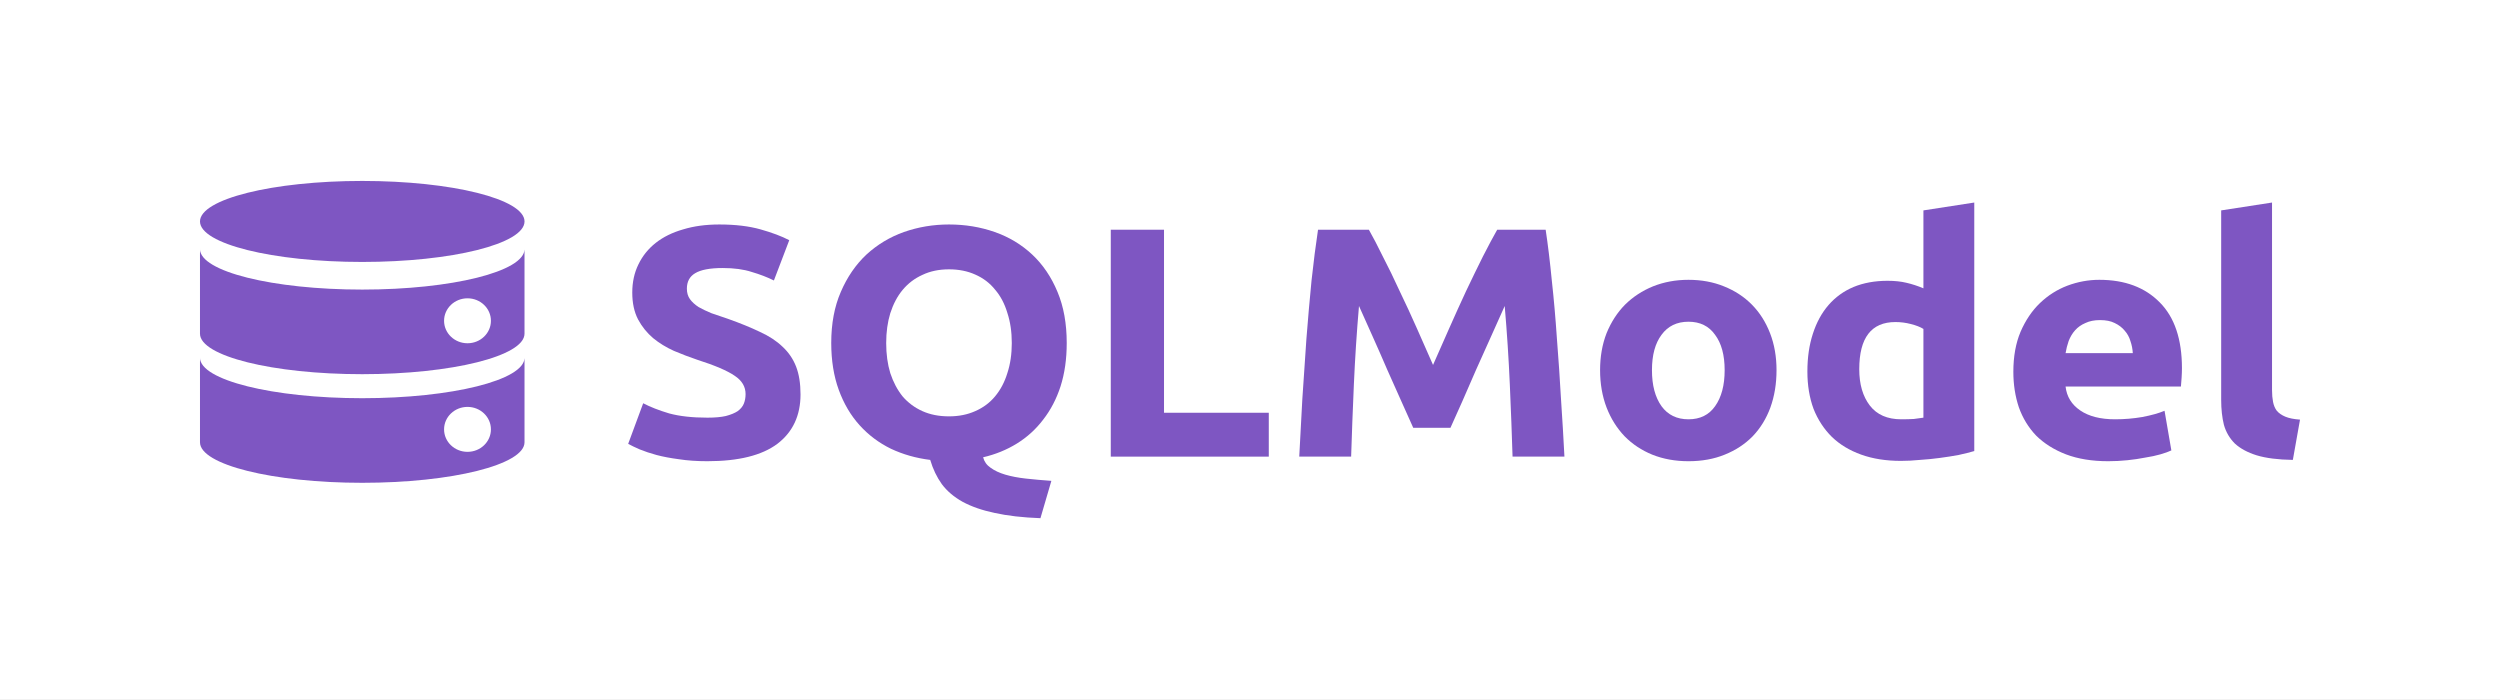
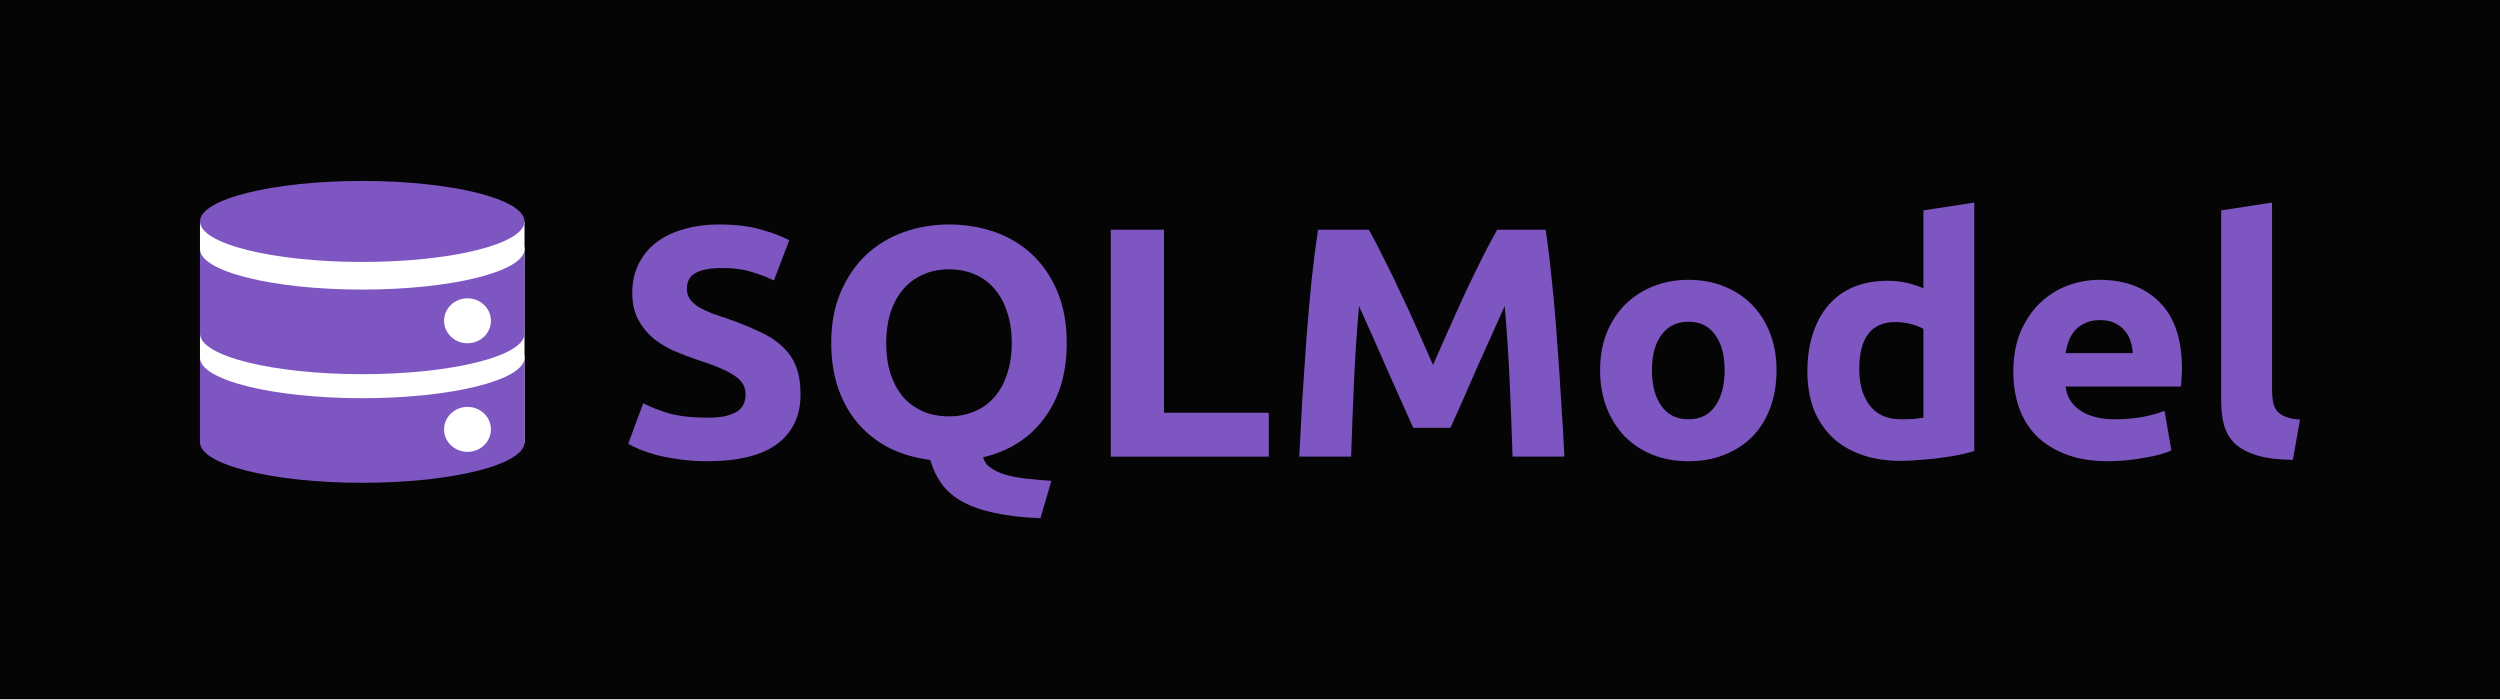
<svg xmlns="http://www.w3.org/2000/svg" id="svg8" version="1.1" viewBox="0 0 848.545 237.3" height="237.3mm" width="848.545mm">
  <defs id="defs2" />
-   <rect y="4.2351647e-22" x="0" height="237.3" width="848.545" id="rect824" style="opacity:0.98;fill:#ffffff;fill-opacity:1;stroke-width:0.515" />
+   <rect y="4.2351647e-22" x="0" height="237.3" width="848.545" id="rect824" style="opacity:0.98;stroke-width:0.515" />
  <g id="g939" transform="translate(-23.45382,-6.00513)">
    <g aria-label="SQLModel" transform="scale(1.020926,0.979503)" id="text861" style="font-style:normal;font-variant:normal;font-weight:bold;font-stretch:normal;font-size:113.462px;line-height:1.25;font-family:Ubuntu;-inkscape-font-specification:'Ubuntu Bold';letter-spacing:0px;word-spacing:0px;fill:#7e56c2;fill-opacity:1;stroke:none;stroke-width:2.837">
      <path d="m 258.14,150.86 q 3.744,0 6.127,-0.567 2.496,-0.681 3.971,-1.702 1.475,-1.135 2.042,-2.61 0.567,-1.475 0.567,-3.29 0,-3.858 -3.631,-6.354 -3.631,-2.61 -12.481,-5.56 -3.858,-1.362 -7.715,-3.063 -3.858,-1.815 -6.921,-4.425 -3.063,-2.723 -4.992,-6.467 -1.929,-3.858 -1.929,-9.304 0,-5.446 2.042,-9.758 2.042,-4.425 5.787,-7.488 3.744,-3.063 9.077,-4.652 5.333,-1.702 12.027,-1.702 7.942,0 13.729,1.702 5.787,1.702 9.531,3.744 l -5.106,13.956 q -3.29,-1.702 -7.375,-2.95 -3.971,-1.362 -9.644,-1.362 -6.354,0 -9.19,1.815 -2.723,1.702 -2.723,5.333 0,2.156 1.021,3.631 1.021,1.475 2.837,2.723 1.929,1.135 4.312,2.156 2.496,0.908 5.446,1.929 6.127,2.269 10.665,4.538 4.538,2.156 7.488,5.106 3.063,2.95 4.538,6.921 1.475,3.971 1.475,9.644 0,11.006 -7.715,17.133 -7.715,6.013 -23.26,6.013 -5.219,0 -9.417,-0.681 -4.198,-0.567 -7.488,-1.475 -3.177,-0.908 -5.56,-1.929 -2.269,-1.021 -3.858,-1.929 l 4.992,-14.069 q 3.517,1.929 8.623,3.517 5.219,1.475 12.708,1.475 z" style="font-style:normal;font-variant:normal;font-weight:bold;font-stretch:normal;font-family:Ubuntu;-inkscape-font-specification:'Ubuntu Bold';fill:#7e56c2;fill-opacity:1;stroke-width:2.837" id="path944" />
      <path d="m 317.597,124.99 q 0,5.787 1.362,10.438 1.475,4.652 4.085,8.056 2.723,3.29 6.581,5.106 3.858,1.815 8.85,1.815 4.879,0 8.737,-1.815 3.971,-1.815 6.581,-5.106 2.723,-3.404 4.085,-8.056 1.475,-4.652 1.475,-10.438 0,-5.787 -1.475,-10.439 -1.362,-4.765 -4.085,-8.056 -2.61,-3.404 -6.581,-5.219 -3.858,-1.815 -8.737,-1.815 -4.992,0 -8.85,1.929 -3.858,1.815 -6.581,5.219 -2.61,3.29 -4.085,8.056 -1.362,4.652 -1.362,10.325 z m 60.021,0 q 0,8.283 -2.042,14.977 -2.042,6.581 -5.787,11.573 -3.631,4.992 -8.737,8.283 -5.106,3.29 -11.233,4.765 0.567,2.269 2.496,3.631 1.929,1.475 4.879,2.383 2.95,0.908 6.808,1.362 3.971,0.454 8.51,0.794 l -3.631,12.935 q -8.85,-0.34 -15.204,-1.815 -6.24,-1.362 -10.665,-3.858 -4.312,-2.496 -6.921,-6.127 -2.496,-3.631 -3.858,-8.396 -7.035,-0.908 -13.048,-3.858 -6.013,-3.063 -10.439,-8.169 -4.425,-5.106 -6.921,-12.254 -2.496,-7.148 -2.496,-16.225 0,-10.098 3.177,-17.7 3.177,-7.715 8.51,-12.935 5.446,-5.219 12.481,-7.829 7.148,-2.61 14.977,-2.61 8.056,0 15.204,2.61 7.148,2.61 12.481,7.829 5.333,5.219 8.396,12.935 3.063,7.602 3.063,17.7 z" style="font-style:normal;font-variant:normal;font-weight:bold;font-stretch:normal;font-family:Ubuntu;-inkscape-font-specification:'Ubuntu Bold';fill:#7e56c2;fill-opacity:1;stroke-width:2.837" id="path946" />
      <path d="m 444.795,149.158 v 15.204 H 392.262 V 85.733 h 17.7 v 63.425 z" style="font-style:normal;font-variant:normal;font-weight:bold;font-stretch:normal;font-family:Ubuntu;-inkscape-font-specification:'Ubuntu Bold';fill:#7e56c2;fill-opacity:1;stroke-width:2.837" id="path948" />
      <path d="m 478.07,85.733 q 2.042,3.744 4.652,9.304 2.723,5.446 5.56,11.914 2.95,6.354 5.787,13.048 2.837,6.694 5.333,12.594 2.496,-5.9 5.333,-12.594 2.837,-6.694 5.673,-13.048 2.95,-6.467 5.56,-11.914 2.723,-5.56 4.765,-9.304 h 16.112 q 1.135,7.829 2.042,17.587 1.021,9.644 1.702,20.196 0.794,10.438 1.362,20.99 0.681,10.552 1.135,19.856 h -17.246 q -0.34,-11.46 -0.908,-24.962 -0.567,-13.502 -1.702,-27.231 -2.042,4.765 -4.538,10.552 -2.496,5.787 -4.992,11.573 -2.383,5.787 -4.652,11.119 -2.269,5.219 -3.858,8.963 h -12.367 q -1.588,-3.744 -3.858,-8.963 -2.269,-5.333 -4.765,-11.119 -2.383,-5.787 -4.879,-11.573 -2.496,-5.787 -4.538,-10.552 -1.135,13.729 -1.702,27.231 -0.567,13.502 -0.908,24.962 H 454.923 q 0.454,-9.304 1.021,-19.856 0.681,-10.552 1.362,-20.99 0.794,-10.552 1.702,-20.196 1.021,-9.758 2.156,-17.587 z" style="font-style:normal;font-variant:normal;font-weight:bold;font-stretch:normal;font-family:Ubuntu;-inkscape-font-specification:'Ubuntu Bold';fill:#7e56c2;fill-opacity:1;stroke-width:2.837" id="path950" />
      <path d="m 613.598,134.408 q 0,7.035 -2.042,12.935 -2.042,5.787 -5.9,9.985 -3.858,4.085 -9.304,6.354 -5.333,2.269 -12.027,2.269 -6.581,0 -12.027,-2.269 -5.333,-2.269 -9.19,-6.354 -3.858,-4.198 -6.013,-9.985 -2.156,-5.9 -2.156,-12.935 0,-7.035 2.156,-12.821 2.269,-5.787 6.127,-9.871 3.971,-4.085 9.304,-6.354 5.446,-2.269 11.8,-2.269 6.467,0 11.8,2.269 5.446,2.269 9.304,6.354 3.858,4.085 6.013,9.871 2.156,5.787 2.156,12.821 z m -17.246,0 q 0,-7.829 -3.177,-12.254 -3.063,-4.538 -8.85,-4.538 -5.787,0 -8.963,4.538 -3.177,4.425 -3.177,12.254 0,7.829 3.177,12.481 3.177,4.538 8.963,4.538 5.787,0 8.85,-4.538 3.177,-4.652 3.177,-12.481 z" style="font-style:normal;font-variant:normal;font-weight:bold;font-stretch:normal;font-family:Ubuntu;-inkscape-font-specification:'Ubuntu Bold';fill:#7e56c2;fill-opacity:1;stroke-width:2.837" id="path952" />
      <path d="m 641.104,134.067 q 0,7.829 3.517,12.594 3.517,4.765 10.438,4.765 2.269,0 4.198,-0.113 1.929,-0.227 3.177,-0.454 v -30.748 q -1.588,-1.021 -4.198,-1.702 -2.496,-0.681 -5.106,-0.681 -12.027,0 -12.027,16.339 z m 38.237,28.366 q -2.269,0.681 -5.219,1.362 -2.95,0.567 -6.24,1.021 -3.177,0.454 -6.581,0.681 -3.29,0.34 -6.354,0.34 -7.375,0 -13.162,-2.156 -5.787,-2.156 -9.758,-6.127 -3.971,-4.085 -6.127,-9.758 -2.042,-5.787 -2.042,-12.935 0,-7.262 1.815,-13.048 1.815,-5.9 5.219,-9.985 3.404,-4.085 8.283,-6.24 4.992,-2.156 11.346,-2.156 3.517,0 6.24,0.681 2.837,0.681 5.673,1.929 V 79.038 l 16.906,-2.723 z" style="font-style:normal;font-variant:normal;font-weight:bold;font-stretch:normal;font-family:Ubuntu;-inkscape-font-specification:'Ubuntu Bold';fill:#7e56c2;fill-opacity:1;stroke-width:2.837" id="path954" />
      <path d="m 692.334,134.975 q 0,-7.942 2.383,-13.842 2.496,-6.013 6.467,-9.985 3.971,-3.971 9.077,-6.013 5.219,-2.042 10.665,-2.042 12.708,0 20.083,7.829 7.375,7.715 7.375,22.806 0,1.475 -0.113,3.29 -0.113,1.702 -0.227,3.063 h -38.35 q 0.567,5.219 4.879,8.283 4.312,3.063 11.573,3.063 4.652,0 9.077,-0.794 4.538,-0.908 7.375,-2.156 l 2.269,13.729 q -1.362,0.681 -3.631,1.362 -2.269,0.681 -5.106,1.135 -2.723,0.567 -5.9,0.908 -3.177,0.34 -6.354,0.34 -8.056,0 -14.069,-2.383 -5.9,-2.383 -9.871,-6.467 -3.858,-4.198 -5.787,-9.871 -1.815,-5.673 -1.815,-12.254 z m 39.712,-6.467 q -0.113,-2.156 -0.794,-4.198 -0.567,-2.042 -1.929,-3.631 -1.248,-1.588 -3.29,-2.61 -1.929,-1.021 -4.879,-1.021 -2.837,0 -4.879,1.021 -2.042,0.908 -3.404,2.496 -1.362,1.588 -2.156,3.744 -0.681,2.042 -1.021,4.198 z" style="font-style:normal;font-variant:normal;font-weight:bold;font-stretch:normal;font-family:Ubuntu;-inkscape-font-specification:'Ubuntu Bold';fill:#7e56c2;fill-opacity:1;stroke-width:2.837" id="path956" />
      <path d="m 785.257,165.496 q -7.375,-0.113 -12.027,-1.588 -4.538,-1.475 -7.262,-4.085 -2.61,-2.723 -3.631,-6.467 -0.908,-3.858 -0.908,-8.623 V 79.038 l 16.906,-2.723 v 65.014 q 0,2.269 0.34,4.085 0.34,1.815 1.248,3.063 1.021,1.248 2.837,2.042 1.815,0.794 4.879,1.021 z" style="font-style:normal;font-variant:normal;font-weight:bold;font-stretch:normal;font-family:Ubuntu;-inkscape-font-specification:'Ubuntu Bold';fill:#7e56c2;fill-opacity:1;stroke-width:2.837" id="path958" />
    </g>
    <g id="g1074" transform="matrix(7.048594,0,0,6.762605,65.86549,54.34625)">
      <g id="g1470">
        <rect style="fill:#ffffff;fill-opacity:1;stroke:none;stroke-width:1.272;stroke-miterlimit:4;stroke-dasharray:none;stroke-opacity:1;stop-color:#000000" id="rect1457" width="15.628" height="11.128" x="3.613" y="3.966" />
        <g id="g1309-3" transform="translate(2.3451874e-4,7.064833)">
          <path id="path1225-7" style="fill:#7e56c2;fill-opacity:1;stroke:none;stroke-width:1.821;stroke-miterlimit:4;stroke-dasharray:none;stroke-opacity:1;stop-color:#000000" d="M 12.164,0.947 C 6.062,0.954 1.13,2.243 1.133,3.83 v 5.762 c -0.003,1.592 4.958,2.883 11.078,2.883 6.119,-1.6e-4 11.079,-1.291 11.076,-2.883 V 3.83 C 23.29,2.238 18.33,0.947 12.211,0.947 Z" transform="matrix(0.7054033,0,0,0.7054033,2.813504,1.219157)" />
          <ellipse style="fill:#ffffff;fill-opacity:1;stroke:none;stroke-width:1.284;stroke-miterlimit:4;stroke-dasharray:none;stroke-opacity:1;stop-color:#000000" id="path1225-2-5" cx="11.427" cy="3.74" rx="7.814" ry="2.033" />
        </g>
        <g id="g1309" transform="translate(1.1725937e-4,1.613187)">
          <path id="path1225" style="fill:#7e56c2;fill-opacity:1;stroke:none;stroke-width:1.821;stroke-miterlimit:4;stroke-dasharray:none;stroke-opacity:1;stop-color:#000000" d="M 12.164,0.947 C 6.062,0.954 1.13,2.243 1.133,3.83 v 5.762 c -0.003,1.592 4.958,2.883 11.078,2.883 6.119,-1.6e-4 11.079,-1.291 11.076,-2.883 V 3.83 C 23.29,2.238 18.33,0.947 12.211,0.947 Z" transform="matrix(0.7054033,0,0,0.7054033,2.813504,1.219157)" />
          <ellipse style="fill:#ffffff;fill-opacity:1;stroke:none;stroke-width:1.284;stroke-miterlimit:4;stroke-dasharray:none;stroke-opacity:1;stop-color:#000000" id="path1225-2" cx="11.427" cy="3.74" rx="7.814" ry="2.033" />
        </g>
        <ellipse style="fill:#7e56c2;fill-opacity:1;stroke:none;stroke-width:1.284;stroke-miterlimit:4;stroke-dasharray:none;stroke-opacity:1;stop-color:#000000" id="path1225-2-9" cx="11.427" cy="3.966" rx="7.814" ry="2.033" />
        <g id="g1391">
          <circle style="fill:#ffffff;stroke:none;stroke-width:0.639;stroke-miterlimit:4;stroke-dasharray:none;stroke-opacity:1;stop-color:#000000" id="path1149-1-2" cx="16.495" cy="8.952" r="1.128" />
          <circle style="fill:#ffffff;stroke:none;stroke-width:0.639;stroke-miterlimit:4;stroke-dasharray:none;stroke-opacity:1;stop-color:#000000" id="path1149-6-8-8" cx="16.495" cy="14.402" r="1.128" />
        </g>
      </g>
    </g>
  </g>
</svg>
